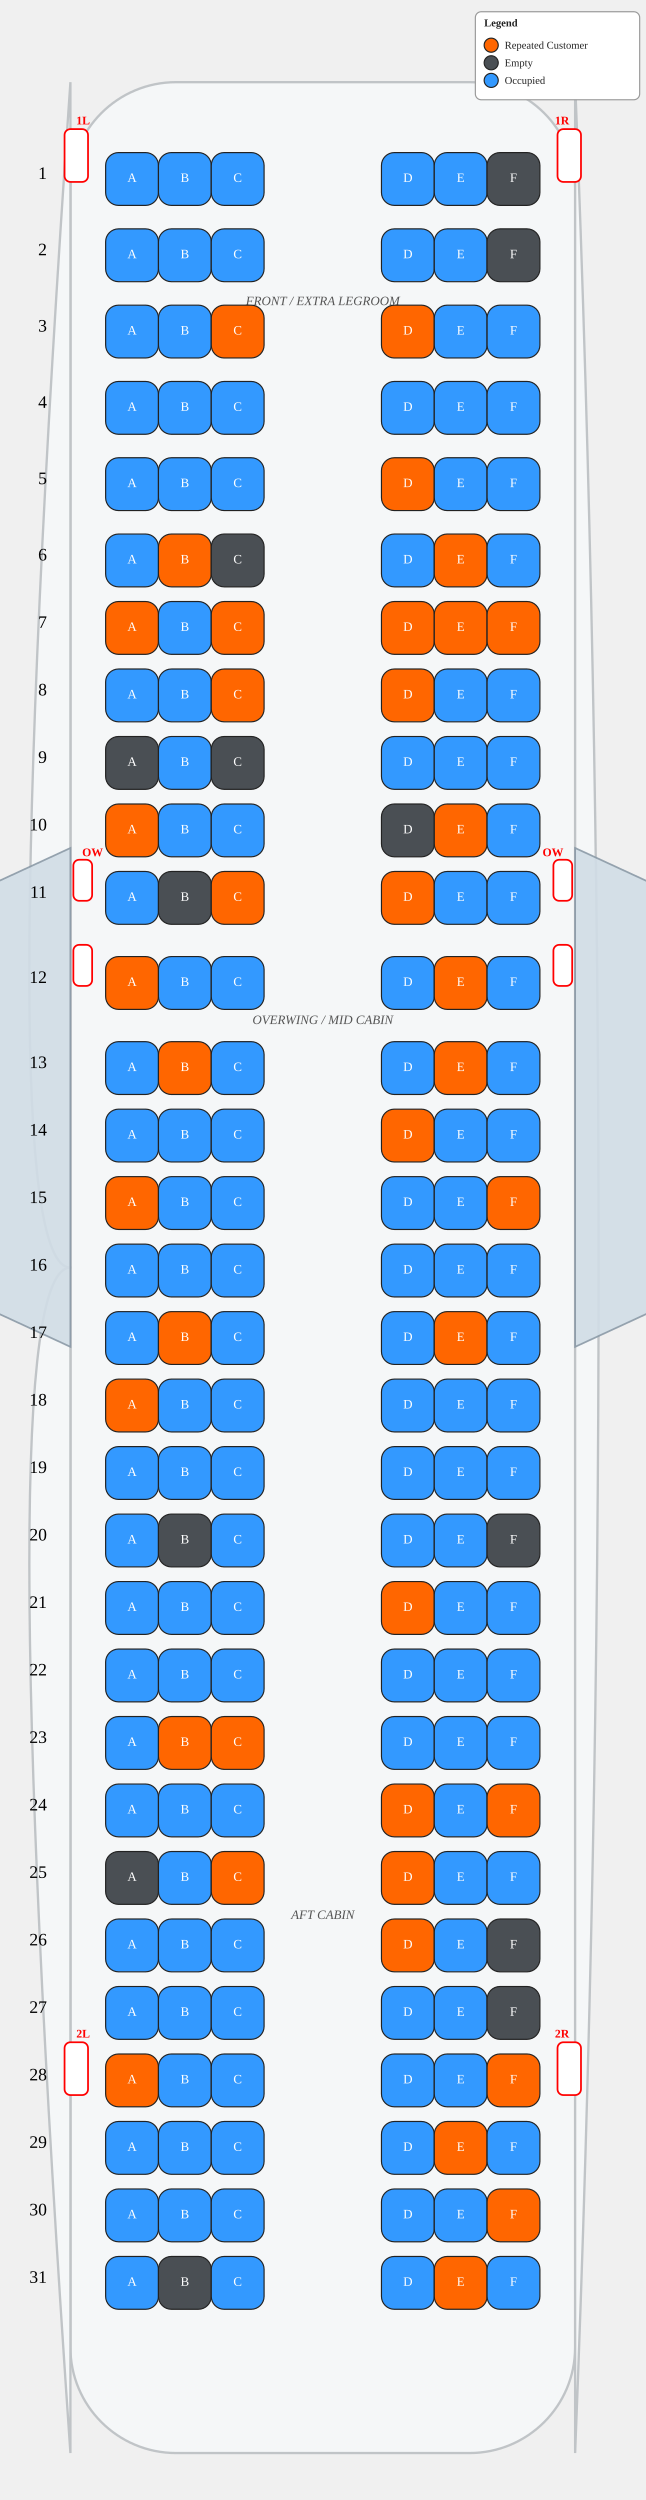
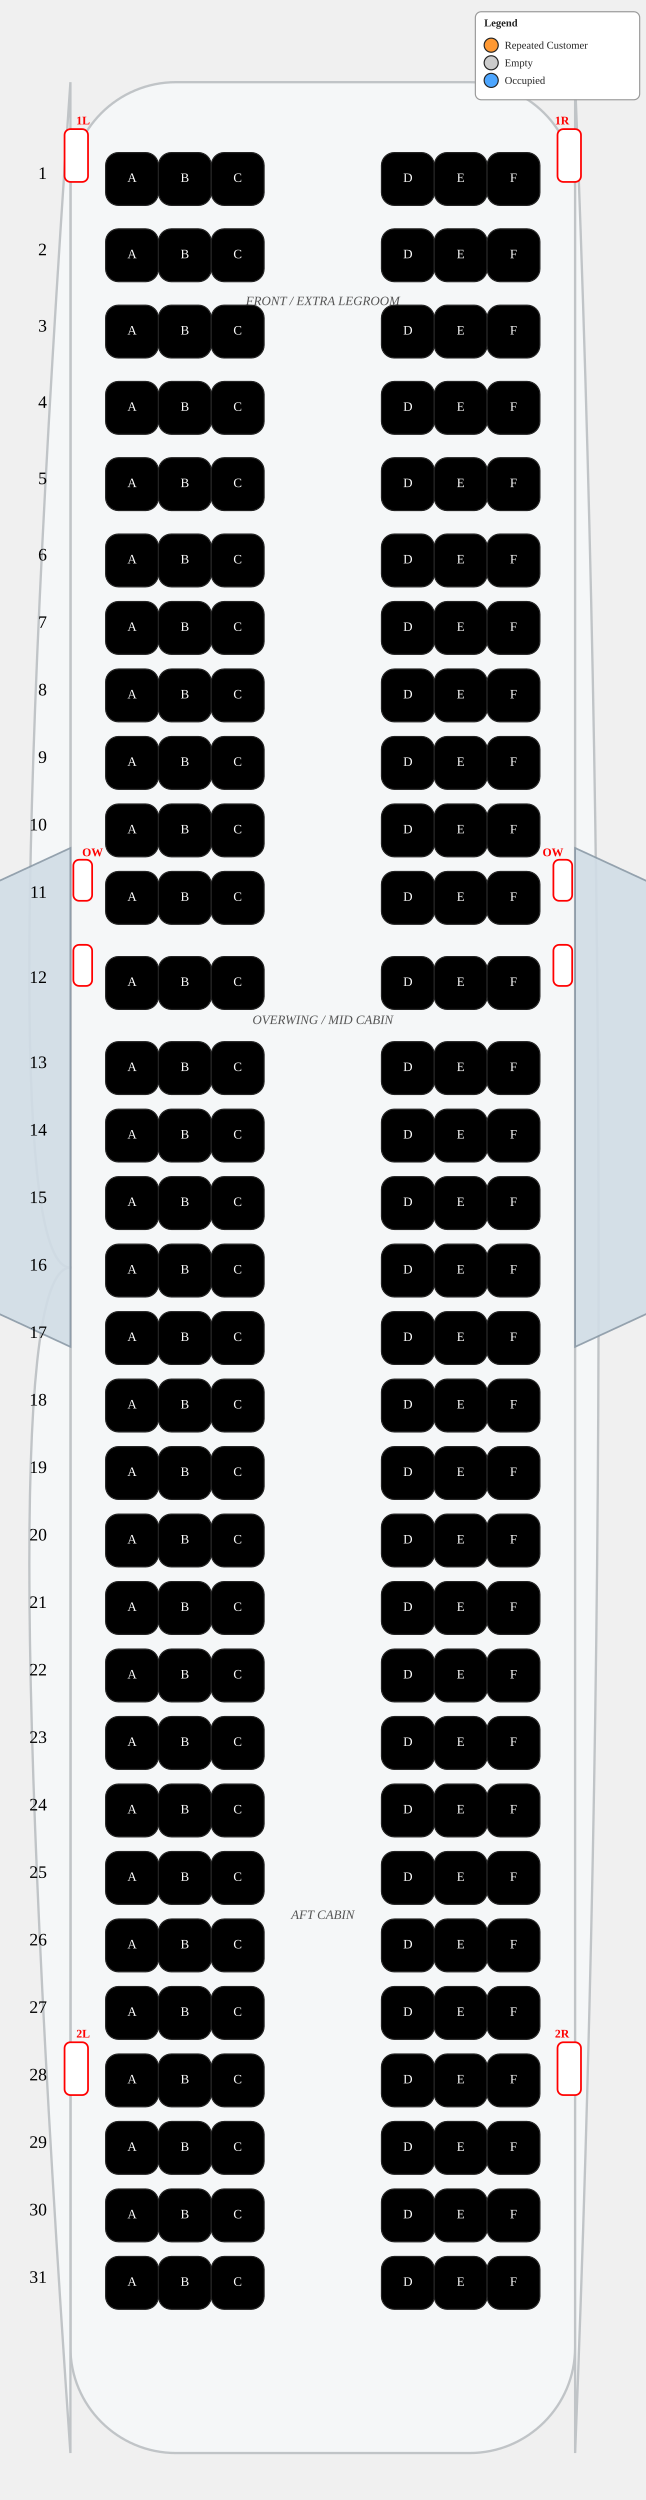
<svg xmlns="http://www.w3.org/2000/svg" width="1100" height="4260" viewBox="0 0 1100 4260">
  <style>
    .fuselage { fill:#f5f7f8; stroke:#c0c4c7; stroke-width:4; }
-     .seat { fill:#4a4f54; stroke:#222; stroke-width:2; rx:22; ry:22; } /* empty */
-     .seat.repeated { fill:#ff6600; } /* repeated customer (orange) */
-     .seat.occupied { fill:#3399ff !important; } /* occupied (blue) */
-     .seat:hover { stroke:#ff6600; stroke-width:4; cursor:pointer; }
+     .seat {
+ 		stroke:#222;
+ 		stroke-width:2;
+ 		rx:22; 
+ 		ry:22;
+ 	}
+ 	.seat:hover { stroke:#ff6600; stroke-width:4; cursor:pointer; }
    .seat-label { font-size:22px; fill:white; text-anchor:middle; dominant-baseline:middle; pointer-events:none; }
    .row-label { font-size:30px; fill:#000; }
    .wing { fill:#d0dde6; stroke:#8a99a6; stroke-width:3; opacity:0.9; }
    .door { fill:#ffffff; stroke:#ff0000; stroke-width:3; rx:10; ry:10; }
    .exit-marker { fill:#ff0000; font-size:20px; font-weight:bold; }
    .zone-label { font-size:22px; fill:#555; font-style:italic; }
    .tooltip-box { fill:#ffffff; stroke:#000000; stroke-width:1.5; rx:8; ry:8; }
    .tooltip-text { fill:#000000; font-size:16px; font-family:Arial, sans-serif; }
    .legend-bg { fill:#ffffff; stroke:#999999; stroke-width:2; rx:10; ry:10; }
    .legend-text { fill:#222222; font-size:18px; }
</style>
  <rect x="120" y="140" width="860" height="4040" rx="180" ry="180" class="fuselage" />
  <path d="M 120 2160.0 Q -20 2160.0 120 140 Z" fill="#f5f7f8" stroke="#c0c4c7" stroke-width="4" />
  <path d="M 120 2160.0 Q -20 2160.0 120 4180 Z" fill="#f5f7f8" stroke="#c0c4c7" stroke-width="4" />
  <path d="M 980 140 Q 1060 2160.0 980 4180 Z" fill="#f5f7f8" stroke="#c0c4c7" stroke-width="4" />
  <polygon class="wing" points="120 1445  -140 1565  -140 2175  120 2295" />
  <polygon class="wing" points="980 1445  1240 1565  1240 2175  980 2295" />
  <rect x="110" y="220" width="40" height="90" class="door" />
  <text x="130" y="212" class="exit-marker">1L</text>
  <rect x="950" y="220" width="40" height="90" class="door" />
  <text x="970" y="212" text-anchor="end" class="exit-marker">1R</text>
  <rect x="125" y="1465" width="32" height="70" class="door" />
  <rect x="125" y="1610" width="32" height="70" class="door" />
  <text x="140" y="1459" class="exit-marker">OW</text>
  <rect x="943" y="1465" width="32" height="70" class="door" />
  <rect x="943" y="1610" width="32" height="70" class="door" />
  <text x="960" y="1459" text-anchor="end" class="exit-marker">OW</text>
  <rect x="110" y="3480" width="40" height="90" class="door" />
  <text x="130" y="3472" class="exit-marker">2L</text>
  <rect x="950" y="3480" width="40" height="90" class="door" />
  <text x="970" y="3472" text-anchor="end" class="exit-marker">2R</text>
  <text x="550.0" y="520.0" text-anchor="middle" class="zone-label">FRONT / EXTRA LEGROOM</text>
  <text x="550.0" y="1745.0" text-anchor="middle" class="zone-label">OVERWING / MID CABIN</text>
  <text x="550.0" y="3270.0" text-anchor="middle" class="zone-label">AFT CABIN</text>
  <g id="legend">
    <rect x="810" y="20" width="280" height="150" class="legend-bg" />
    <text x="825" y="45" class="legend-text" font-weight="bold">Legend</text>
-     <rect x="825" y="65" width="24" height="24" class="seat repeated" />
+     <rect x="825" y="65" width="24" height="24" class="seat" fill="#ff9933" />
    <text x="860" y="83" class="legend-text">Repeated Customer</text>
-     <rect x="825" y="95" width="24" height="24" class="seat" />
+     <rect x="825" y="95" width="24" height="24" class="seat" fill="#cccccc" />
    <text x="860" y="113" class="legend-text">Empty</text>
-     <rect x="825" y="125" width="24" height="24" class="seat occupied" />
+     <rect x="825" y="125" width="24" height="24" class="seat" fill="#4da6ff" />
    <text x="860" y="143" class="legend-text">Occupied</text>
  </g>
  <text x="80" y="305.0" class="row-label" text-anchor="end">1</text>
  <g id="1A">
-     <rect x="180" y="260" width="90" height="90" class="seat occupied" />
+     <rect x="180" y="260" width="90" height="90" class="seat" />
    <text x="225.0" y="305.0" class="seat-label">A</text>
  </g>
  <g id="1B">
-     <rect x="270" y="260" width="90" height="90" class="seat occupied" />
+     <rect x="270" y="260" width="90" height="90" class="seat" />
    <text x="315.0" y="305.0" class="seat-label">B</text>
  </g>
  <g id="1C">
-     <rect x="360" y="260" width="90" height="90" class="seat occupied" />
+     <rect x="360" y="260" width="90" height="90" class="seat" />
    <text x="405.0" y="305.0" class="seat-label">C</text>
  </g>
  <g id="1D">
-     <rect x="650" y="260" width="90" height="90" class="seat occupied" />
+     <rect x="650" y="260" width="90" height="90" class="seat" />
    <text x="695.0" y="305.0" class="seat-label">D</text>
  </g>
  <g id="1E">
-     <rect x="740" y="260" width="90" height="90" class="seat occupied" />
+     <rect x="740" y="260" width="90" height="90" class="seat" />
    <text x="785.0" y="305.0" class="seat-label">E</text>
  </g>
  <g id="1F">
    <rect x="830" y="260" width="90" height="90" class="seat" />
    <text x="875.0" y="305.0" class="seat-label">F</text>
  </g>
  <text x="80" y="435.0" class="row-label" text-anchor="end">2</text>
  <g id="2A">
-     <rect x="180" y="390" width="90" height="90" class="seat occupied" />
+     <rect x="180" y="390" width="90" height="90" class="seat" />
    <text x="225.0" y="435.0" class="seat-label">A</text>
  </g>
  <g id="2B">
-     <rect x="270" y="390" width="90" height="90" class="seat occupied" />
+     <rect x="270" y="390" width="90" height="90" class="seat" />
    <text x="315.0" y="435.0" class="seat-label">B</text>
  </g>
  <g id="2C">
-     <rect x="360" y="390" width="90" height="90" class="seat occupied" />
+     <rect x="360" y="390" width="90" height="90" class="seat" />
    <text x="405.0" y="435.0" class="seat-label">C</text>
  </g>
  <g id="2D">
-     <rect x="650" y="390" width="90" height="90" class="seat occupied" />
+     <rect x="650" y="390" width="90" height="90" class="seat" />
    <text x="695.0" y="435.0" class="seat-label">D</text>
  </g>
  <g id="2E">
-     <rect x="740" y="390" width="90" height="90" class="seat occupied" />
+     <rect x="740" y="390" width="90" height="90" class="seat" />
    <text x="785.0" y="435.0" class="seat-label">E</text>
  </g>
  <g id="2F">
    <rect x="830" y="390" width="90" height="90" class="seat" />
    <text x="875.0" y="435.0" class="seat-label">F</text>
  </g>
  <text x="80" y="565.0" class="row-label" text-anchor="end">3</text>
  <g id="3A">
-     <rect x="180" y="520" width="90" height="90" class="seat occupied" />
+     <rect x="180" y="520" width="90" height="90" class="seat" />
    <text x="225.0" y="565.0" class="seat-label">A</text>
  </g>
  <g id="3B">
-     <rect x="270" y="520" width="90" height="90" class="seat occupied" />
+     <rect x="270" y="520" width="90" height="90" class="seat" />
    <text x="315.0" y="565.0" class="seat-label">B</text>
  </g>
  <g id="3C">
-     <rect x="360" y="520" width="90" height="90" class="seat repeated" />
+     <rect x="360" y="520" width="90" height="90" class="seat" />
    <text x="405.0" y="565.0" class="seat-label">C</text>
  </g>
  <g id="3D">
-     <rect x="650" y="520" width="90" height="90" class="seat repeated" />
+     <rect x="650" y="520" width="90" height="90" class="seat" />
    <text x="695.0" y="565.0" class="seat-label">D</text>
  </g>
  <g id="3E">
-     <rect x="740" y="520" width="90" height="90" class="seat occupied" />
+     <rect x="740" y="520" width="90" height="90" class="seat" />
    <text x="785.0" y="565.0" class="seat-label">E</text>
  </g>
  <g id="3F">
-     <rect x="830" y="520" width="90" height="90" class="seat occupied" />
+     <rect x="830" y="520" width="90" height="90" class="seat" />
    <text x="875.0" y="565.0" class="seat-label">F</text>
  </g>
  <text x="80" y="695.0" class="row-label" text-anchor="end">4</text>
  <g id="4A">
-     <rect x="180" y="650" width="90" height="90" class="seat occupied" />
+     <rect x="180" y="650" width="90" height="90" class="seat" />
    <text x="225.0" y="695.0" class="seat-label">A</text>
  </g>
  <g id="4B">
-     <rect x="270" y="650" width="90" height="90" class="seat occupied" />
+     <rect x="270" y="650" width="90" height="90" class="seat" />
    <text x="315.0" y="695.0" class="seat-label">B</text>
  </g>
  <g id="4C">
-     <rect x="360" y="650" width="90" height="90" class="seat occupied" />
+     <rect x="360" y="650" width="90" height="90" class="seat" />
    <text x="405.0" y="695.0" class="seat-label">C</text>
  </g>
  <g id="4D">
-     <rect x="650" y="650" width="90" height="90" class="seat occupied" />
+     <rect x="650" y="650" width="90" height="90" class="seat" />
    <text x="695.0" y="695.0" class="seat-label">D</text>
  </g>
  <g id="4E">
-     <rect x="740" y="650" width="90" height="90" class="seat occupied" />
+     <rect x="740" y="650" width="90" height="90" class="seat" />
    <text x="785.0" y="695.0" class="seat-label">E</text>
  </g>
  <g id="4F">
-     <rect x="830" y="650" width="90" height="90" class="seat occupied" />
+     <rect x="830" y="650" width="90" height="90" class="seat" />
    <text x="875.0" y="695.0" class="seat-label">F</text>
  </g>
  <text x="80" y="825.0" class="row-label" text-anchor="end">5</text>
  <g id="5A">
-     <rect x="180" y="780" width="90" height="90" class="seat occupied" />
+     <rect x="180" y="780" width="90" height="90" class="seat" />
    <text x="225.0" y="825.0" class="seat-label">A</text>
  </g>
  <g id="5B">
-     <rect x="270" y="780" width="90" height="90" class="seat occupied" />
+     <rect x="270" y="780" width="90" height="90" class="seat" />
    <text x="315.0" y="825.0" class="seat-label">B</text>
  </g>
  <g id="5C">
-     <rect x="360" y="780" width="90" height="90" class="seat occupied" />
+     <rect x="360" y="780" width="90" height="90" class="seat" />
    <text x="405.0" y="825.0" class="seat-label">C</text>
  </g>
  <g id="5D">
-     <rect x="650" y="780" width="90" height="90" class="seat repeated" />
+     <rect x="650" y="780" width="90" height="90" class="seat" />
    <text x="695.0" y="825.0" class="seat-label">D</text>
  </g>
  <g id="5E">
-     <rect x="740" y="780" width="90" height="90" class="seat occupied" />
+     <rect x="740" y="780" width="90" height="90" class="seat" />
    <text x="785.0" y="825.0" class="seat-label">E</text>
  </g>
  <g id="5F">
-     <rect x="830" y="780" width="90" height="90" class="seat occupied" />
+     <rect x="830" y="780" width="90" height="90" class="seat" />
    <text x="875.0" y="825.0" class="seat-label">F</text>
  </g>
  <text x="80" y="955.0" class="row-label" text-anchor="end">6</text>
  <g id="6A">
-     <rect x="180" y="910" width="90" height="90" class="seat occupied" />
+     <rect x="180" y="910" width="90" height="90" class="seat" />
    <text x="225.0" y="955.0" class="seat-label">A</text>
  </g>
  <g id="6B">
-     <rect x="270" y="910" width="90" height="90" class="seat repeated" />
+     <rect x="270" y="910" width="90" height="90" class="seat" />
    <text x="315.0" y="955.0" class="seat-label">B</text>
  </g>
  <g id="6C">
    <rect x="360" y="910" width="90" height="90" class="seat" />
    <text x="405.0" y="955.0" class="seat-label">C</text>
  </g>
  <g id="6D">
-     <rect x="650" y="910" width="90" height="90" class="seat occupied" />
+     <rect x="650" y="910" width="90" height="90" class="seat" />
    <text x="695.0" y="955.0" class="seat-label">D</text>
  </g>
  <g id="6E">
-     <rect x="740" y="910" width="90" height="90" class="seat repeated" />
+     <rect x="740" y="910" width="90" height="90" class="seat" />
    <text x="785.0" y="955.0" class="seat-label">E</text>
  </g>
  <g id="6F">
-     <rect x="830" y="910" width="90" height="90" class="seat occupied" />
+     <rect x="830" y="910" width="90" height="90" class="seat" />
    <text x="875.0" y="955.0" class="seat-label">F</text>
  </g>
  <text x="80" y="1070.0" class="row-label" text-anchor="end">7</text>
  <g id="7A">
-     <rect x="180" y="1025" width="90" height="90" class="seat repeated" />
+     <rect x="180" y="1025" width="90" height="90" class="seat" />
    <text x="225.0" y="1070.0" class="seat-label">A</text>
  </g>
  <g id="7B">
-     <rect x="270" y="1025" width="90" height="90" class="seat occupied" />
+     <rect x="270" y="1025" width="90" height="90" class="seat" />
    <text x="315.0" y="1070.0" class="seat-label">B</text>
  </g>
  <g id="7C">
-     <rect x="360" y="1025" width="90" height="90" class="seat repeated" />
+     <rect x="360" y="1025" width="90" height="90" class="seat" />
    <text x="405.0" y="1070.0" class="seat-label">C</text>
  </g>
  <g id="7D">
-     <rect x="650" y="1025" width="90" height="90" class="seat repeated" />
+     <rect x="650" y="1025" width="90" height="90" class="seat" />
    <text x="695.0" y="1070.0" class="seat-label">D</text>
  </g>
  <g id="7E">
-     <rect x="740" y="1025" width="90" height="90" class="seat repeated" />
+     <rect x="740" y="1025" width="90" height="90" class="seat" />
    <text x="785.0" y="1070.0" class="seat-label">E</text>
  </g>
  <g id="7F">
-     <rect x="830" y="1025" width="90" height="90" class="seat repeated" />
+     <rect x="830" y="1025" width="90" height="90" class="seat" />
    <text x="875.0" y="1070.0" class="seat-label">F</text>
  </g>
  <text x="80" y="1185.0" class="row-label" text-anchor="end">8</text>
  <g id="8A">
-     <rect x="180" y="1140" width="90" height="90" class="seat occupied" />
+     <rect x="180" y="1140" width="90" height="90" class="seat" />
    <text x="225.0" y="1185.0" class="seat-label">A</text>
  </g>
  <g id="8B">
-     <rect x="270" y="1140" width="90" height="90" class="seat occupied" />
+     <rect x="270" y="1140" width="90" height="90" class="seat" />
    <text x="315.0" y="1185.0" class="seat-label">B</text>
  </g>
  <g id="8C">
-     <rect x="360" y="1140" width="90" height="90" class="seat repeated" />
+     <rect x="360" y="1140" width="90" height="90" class="seat" />
    <text x="405.0" y="1185.0" class="seat-label">C</text>
  </g>
  <g id="8D">
-     <rect x="650" y="1140" width="90" height="90" class="seat repeated" />
+     <rect x="650" y="1140" width="90" height="90" class="seat" />
    <text x="695.0" y="1185.0" class="seat-label">D</text>
  </g>
  <g id="8E">
-     <rect x="740" y="1140" width="90" height="90" class="seat occupied" />
+     <rect x="740" y="1140" width="90" height="90" class="seat" />
    <text x="785.0" y="1185.0" class="seat-label">E</text>
  </g>
  <g id="8F">
-     <rect x="830" y="1140" width="90" height="90" class="seat occupied" />
+     <rect x="830" y="1140" width="90" height="90" class="seat" />
    <text x="875.0" y="1185.0" class="seat-label">F</text>
  </g>
  <text x="80" y="1300.0" class="row-label" text-anchor="end">9</text>
  <g id="9A">
    <rect x="180" y="1255" width="90" height="90" class="seat" />
    <text x="225.0" y="1300.0" class="seat-label">A</text>
  </g>
  <g id="9B">
-     <rect x="270" y="1255" width="90" height="90" class="seat occupied" />
+     <rect x="270" y="1255" width="90" height="90" class="seat" />
    <text x="315.0" y="1300.0" class="seat-label">B</text>
  </g>
  <g id="9C">
    <rect x="360" y="1255" width="90" height="90" class="seat" />
    <text x="405.0" y="1300.0" class="seat-label">C</text>
  </g>
  <g id="9D">
-     <rect x="650" y="1255" width="90" height="90" class="seat occupied" />
+     <rect x="650" y="1255" width="90" height="90" class="seat" />
    <text x="695.0" y="1300.0" class="seat-label">D</text>
  </g>
  <g id="9E">
-     <rect x="740" y="1255" width="90" height="90" class="seat occupied" />
+     <rect x="740" y="1255" width="90" height="90" class="seat" />
    <text x="785.0" y="1300.0" class="seat-label">E</text>
  </g>
  <g id="9F">
-     <rect x="830" y="1255" width="90" height="90" class="seat occupied" />
+     <rect x="830" y="1255" width="90" height="90" class="seat" />
    <text x="875.0" y="1300.0" class="seat-label">F</text>
  </g>
  <text x="80" y="1415.0" class="row-label" text-anchor="end">10</text>
  <g id="10A">
-     <rect x="180" y="1370" width="90" height="90" class="seat repeated" />
+     <rect x="180" y="1370" width="90" height="90" class="seat" />
    <text x="225.0" y="1415.0" class="seat-label">A</text>
  </g>
  <g id="10B">
-     <rect x="270" y="1370" width="90" height="90" class="seat occupied" />
+     <rect x="270" y="1370" width="90" height="90" class="seat" />
    <text x="315.0" y="1415.0" class="seat-label">B</text>
  </g>
  <g id="10C">
-     <rect x="360" y="1370" width="90" height="90" class="seat occupied" />
+     <rect x="360" y="1370" width="90" height="90" class="seat" />
    <text x="405.0" y="1415.0" class="seat-label">C</text>
  </g>
  <g id="10D">
    <rect x="650" y="1370" width="90" height="90" class="seat" />
    <text x="695.0" y="1415.0" class="seat-label">D</text>
  </g>
  <g id="10E">
-     <rect x="740" y="1370" width="90" height="90" class="seat repeated" />
+     <rect x="740" y="1370" width="90" height="90" class="seat" />
    <text x="785.0" y="1415.0" class="seat-label">E</text>
  </g>
  <g id="10F">
-     <rect x="830" y="1370" width="90" height="90" class="seat occupied" />
+     <rect x="830" y="1370" width="90" height="90" class="seat" />
    <text x="875.0" y="1415.0" class="seat-label">F</text>
  </g>
  <text x="80" y="1530.0" class="row-label" text-anchor="end">11</text>
  <g id="11A">
-     <rect x="180" y="1485" width="90" height="90" class="seat occupied" />
+     <rect x="180" y="1485" width="90" height="90" class="seat" />
    <text x="225.0" y="1530.0" class="seat-label">A</text>
  </g>
  <g id="11B">
    <rect x="270" y="1485" width="90" height="90" class="seat" />
    <text x="315.0" y="1530.0" class="seat-label">B</text>
  </g>
  <g id="11C">
-     <rect x="360" y="1485" width="90" height="90" class="seat repeated" />
+     <rect x="360" y="1485" width="90" height="90" class="seat" />
    <text x="405.0" y="1530.0" class="seat-label">C</text>
  </g>
  <g id="11D">
-     <rect x="650" y="1485" width="90" height="90" class="seat repeated" />
+     <rect x="650" y="1485" width="90" height="90" class="seat" />
    <text x="695.0" y="1530.0" class="seat-label">D</text>
  </g>
  <g id="11E">
-     <rect x="740" y="1485" width="90" height="90" class="seat occupied" />
+     <rect x="740" y="1485" width="90" height="90" class="seat" />
    <text x="785.0" y="1530.0" class="seat-label">E</text>
  </g>
  <g id="11F">
-     <rect x="830" y="1485" width="90" height="90" class="seat occupied" />
+     <rect x="830" y="1485" width="90" height="90" class="seat" />
    <text x="875.0" y="1530.0" class="seat-label">F</text>
  </g>
  <text x="80" y="1675.0" class="row-label" text-anchor="end">12</text>
  <g id="12A">
-     <rect x="180" y="1630" width="90" height="90" class="seat repeated" />
+     <rect x="180" y="1630" width="90" height="90" class="seat" />
    <text x="225.0" y="1675.0" class="seat-label">A</text>
  </g>
  <g id="12B">
-     <rect x="270" y="1630" width="90" height="90" class="seat occupied" />
+     <rect x="270" y="1630" width="90" height="90" class="seat" />
    <text x="315.0" y="1675.0" class="seat-label">B</text>
  </g>
  <g id="12C">
-     <rect x="360" y="1630" width="90" height="90" class="seat occupied" />
+     <rect x="360" y="1630" width="90" height="90" class="seat" />
    <text x="405.0" y="1675.0" class="seat-label">C</text>
  </g>
  <g id="12D">
-     <rect x="650" y="1630" width="90" height="90" class="seat occupied" />
+     <rect x="650" y="1630" width="90" height="90" class="seat" />
    <text x="695.0" y="1675.0" class="seat-label">D</text>
  </g>
  <g id="12E">
-     <rect x="740" y="1630" width="90" height="90" class="seat repeated" />
+     <rect x="740" y="1630" width="90" height="90" class="seat" />
    <text x="785.0" y="1675.0" class="seat-label">E</text>
  </g>
  <g id="12F">
-     <rect x="830" y="1630" width="90" height="90" class="seat occupied" />
+     <rect x="830" y="1630" width="90" height="90" class="seat" />
    <text x="875.0" y="1675.0" class="seat-label">F</text>
  </g>
  <text x="80" y="1820.0" class="row-label" text-anchor="end">13</text>
  <g id="13A">
-     <rect x="180" y="1775" width="90" height="90" class="seat occupied" />
+     <rect x="180" y="1775" width="90" height="90" class="seat" />
    <text x="225.0" y="1820.0" class="seat-label">A</text>
  </g>
  <g id="13B">
-     <rect x="270" y="1775" width="90" height="90" class="seat repeated" />
+     <rect x="270" y="1775" width="90" height="90" class="seat" />
    <text x="315.0" y="1820.0" class="seat-label">B</text>
  </g>
  <g id="13C">
-     <rect x="360" y="1775" width="90" height="90" class="seat occupied" />
+     <rect x="360" y="1775" width="90" height="90" class="seat" />
    <text x="405.0" y="1820.0" class="seat-label">C</text>
  </g>
  <g id="13D">
-     <rect x="650" y="1775" width="90" height="90" class="seat occupied" />
+     <rect x="650" y="1775" width="90" height="90" class="seat" />
    <text x="695.0" y="1820.0" class="seat-label">D</text>
  </g>
  <g id="13E">
-     <rect x="740" y="1775" width="90" height="90" class="seat repeated" />
+     <rect x="740" y="1775" width="90" height="90" class="seat" />
    <text x="785.0" y="1820.0" class="seat-label">E</text>
  </g>
  <g id="13F">
-     <rect x="830" y="1775" width="90" height="90" class="seat occupied" />
+     <rect x="830" y="1775" width="90" height="90" class="seat" />
    <text x="875.0" y="1820.0" class="seat-label">F</text>
  </g>
  <text x="80" y="1935.0" class="row-label" text-anchor="end">14</text>
  <g id="14A">
-     <rect x="180" y="1890" width="90" height="90" class="seat occupied" />
+     <rect x="180" y="1890" width="90" height="90" class="seat" />
    <text x="225.0" y="1935.0" class="seat-label">A</text>
  </g>
  <g id="14B">
-     <rect x="270" y="1890" width="90" height="90" class="seat occupied" />
+     <rect x="270" y="1890" width="90" height="90" class="seat" />
    <text x="315.0" y="1935.0" class="seat-label">B</text>
  </g>
  <g id="14C">
-     <rect x="360" y="1890" width="90" height="90" class="seat occupied" />
+     <rect x="360" y="1890" width="90" height="90" class="seat" />
    <text x="405.0" y="1935.0" class="seat-label">C</text>
  </g>
  <g id="14D">
-     <rect x="650" y="1890" width="90" height="90" class="seat repeated" />
+     <rect x="650" y="1890" width="90" height="90" class="seat" />
    <text x="695.0" y="1935.0" class="seat-label">D</text>
  </g>
  <g id="14E">
-     <rect x="740" y="1890" width="90" height="90" class="seat occupied" />
+     <rect x="740" y="1890" width="90" height="90" class="seat" />
    <text x="785.0" y="1935.0" class="seat-label">E</text>
  </g>
  <g id="14F">
-     <rect x="830" y="1890" width="90" height="90" class="seat occupied" />
+     <rect x="830" y="1890" width="90" height="90" class="seat" />
    <text x="875.0" y="1935.0" class="seat-label">F</text>
  </g>
  <text x="80" y="2050.0" class="row-label" text-anchor="end">15</text>
  <g id="15A">
-     <rect x="180" y="2005" width="90" height="90" class="seat repeated" />
+     <rect x="180" y="2005" width="90" height="90" class="seat" />
    <text x="225.0" y="2050.0" class="seat-label">A</text>
  </g>
  <g id="15B">
-     <rect x="270" y="2005" width="90" height="90" class="seat occupied" />
+     <rect x="270" y="2005" width="90" height="90" class="seat" />
    <text x="315.0" y="2050.0" class="seat-label">B</text>
  </g>
  <g id="15C">
-     <rect x="360" y="2005" width="90" height="90" class="seat occupied" />
+     <rect x="360" y="2005" width="90" height="90" class="seat" />
    <text x="405.0" y="2050.0" class="seat-label">C</text>
  </g>
  <g id="15D">
-     <rect x="650" y="2005" width="90" height="90" class="seat occupied" />
+     <rect x="650" y="2005" width="90" height="90" class="seat" />
    <text x="695.0" y="2050.0" class="seat-label">D</text>
  </g>
  <g id="15E">
-     <rect x="740" y="2005" width="90" height="90" class="seat occupied" />
+     <rect x="740" y="2005" width="90" height="90" class="seat" />
    <text x="785.0" y="2050.0" class="seat-label">E</text>
  </g>
  <g id="15F">
-     <rect x="830" y="2005" width="90" height="90" class="seat repeated" />
+     <rect x="830" y="2005" width="90" height="90" class="seat" />
    <text x="875.0" y="2050.0" class="seat-label">F</text>
  </g>
  <text x="80" y="2165.0" class="row-label" text-anchor="end">16</text>
  <g id="16A">
-     <rect x="180" y="2120" width="90" height="90" class="seat occupied" />
+     <rect x="180" y="2120" width="90" height="90" class="seat" />
    <text x="225.0" y="2165.0" class="seat-label">A</text>
  </g>
  <g id="16B">
-     <rect x="270" y="2120" width="90" height="90" class="seat occupied" />
+     <rect x="270" y="2120" width="90" height="90" class="seat" />
    <text x="315.0" y="2165.0" class="seat-label">B</text>
  </g>
  <g id="16C">
-     <rect x="360" y="2120" width="90" height="90" class="seat occupied" />
+     <rect x="360" y="2120" width="90" height="90" class="seat" />
    <text x="405.0" y="2165.0" class="seat-label">C</text>
  </g>
  <g id="16D">
-     <rect x="650" y="2120" width="90" height="90" class="seat occupied" />
+     <rect x="650" y="2120" width="90" height="90" class="seat" />
    <text x="695.0" y="2165.0" class="seat-label">D</text>
  </g>
  <g id="16E">
-     <rect x="740" y="2120" width="90" height="90" class="seat occupied" />
+     <rect x="740" y="2120" width="90" height="90" class="seat" />
    <text x="785.0" y="2165.0" class="seat-label">E</text>
  </g>
  <g id="16F">
-     <rect x="830" y="2120" width="90" height="90" class="seat occupied" />
+     <rect x="830" y="2120" width="90" height="90" class="seat" />
    <text x="875.0" y="2165.0" class="seat-label">F</text>
  </g>
  <text x="80" y="2280.0" class="row-label" text-anchor="end">17</text>
  <g id="17A">
-     <rect x="180" y="2235" width="90" height="90" class="seat occupied" />
+     <rect x="180" y="2235" width="90" height="90" class="seat" />
    <text x="225.0" y="2280.0" class="seat-label">A</text>
  </g>
  <g id="17B">
-     <rect x="270" y="2235" width="90" height="90" class="seat repeated" />
+     <rect x="270" y="2235" width="90" height="90" class="seat" />
    <text x="315.0" y="2280.0" class="seat-label">B</text>
  </g>
  <g id="17C">
-     <rect x="360" y="2235" width="90" height="90" class="seat occupied" />
+     <rect x="360" y="2235" width="90" height="90" class="seat" />
    <text x="405.0" y="2280.0" class="seat-label">C</text>
  </g>
  <g id="17D">
-     <rect x="650" y="2235" width="90" height="90" class="seat occupied" />
+     <rect x="650" y="2235" width="90" height="90" class="seat" />
    <text x="695.0" y="2280.0" class="seat-label">D</text>
  </g>
  <g id="17E">
-     <rect x="740" y="2235" width="90" height="90" class="seat repeated" />
+     <rect x="740" y="2235" width="90" height="90" class="seat" />
    <text x="785.0" y="2280.0" class="seat-label">E</text>
  </g>
  <g id="17F">
-     <rect x="830" y="2235" width="90" height="90" class="seat occupied" />
+     <rect x="830" y="2235" width="90" height="90" class="seat" />
    <text x="875.0" y="2280.0" class="seat-label">F</text>
  </g>
  <text x="80" y="2395.0" class="row-label" text-anchor="end">18</text>
  <g id="18A">
-     <rect x="180" y="2350" width="90" height="90" class="seat repeated" />
+     <rect x="180" y="2350" width="90" height="90" class="seat" />
    <text x="225.0" y="2395.0" class="seat-label">A</text>
  </g>
  <g id="18B">
-     <rect x="270" y="2350" width="90" height="90" class="seat occupied" />
+     <rect x="270" y="2350" width="90" height="90" class="seat" />
    <text x="315.0" y="2395.0" class="seat-label">B</text>
  </g>
  <g id="18C">
-     <rect x="360" y="2350" width="90" height="90" class="seat occupied" />
+     <rect x="360" y="2350" width="90" height="90" class="seat" />
    <text x="405.0" y="2395.0" class="seat-label">C</text>
  </g>
  <g id="18D">
-     <rect x="650" y="2350" width="90" height="90" class="seat occupied" />
+     <rect x="650" y="2350" width="90" height="90" class="seat" />
    <text x="695.0" y="2395.0" class="seat-label">D</text>
  </g>
  <g id="18E">
-     <rect x="740" y="2350" width="90" height="90" class="seat occupied" />
+     <rect x="740" y="2350" width="90" height="90" class="seat" />
    <text x="785.0" y="2395.0" class="seat-label">E</text>
  </g>
  <g id="18F">
-     <rect x="830" y="2350" width="90" height="90" class="seat occupied" />
+     <rect x="830" y="2350" width="90" height="90" class="seat" />
    <text x="875.0" y="2395.0" class="seat-label">F</text>
  </g>
  <text x="80" y="2510.0" class="row-label" text-anchor="end">19</text>
  <g id="19A">
-     <rect x="180" y="2465" width="90" height="90" class="seat occupied" />
+     <rect x="180" y="2465" width="90" height="90" class="seat" />
    <text x="225.0" y="2510.0" class="seat-label">A</text>
  </g>
  <g id="19B">
-     <rect x="270" y="2465" width="90" height="90" class="seat occupied" />
+     <rect x="270" y="2465" width="90" height="90" class="seat" />
    <text x="315.0" y="2510.0" class="seat-label">B</text>
  </g>
  <g id="19C">
-     <rect x="360" y="2465" width="90" height="90" class="seat occupied" />
+     <rect x="360" y="2465" width="90" height="90" class="seat" />
    <text x="405.0" y="2510.0" class="seat-label">C</text>
  </g>
  <g id="19D">
-     <rect x="650" y="2465" width="90" height="90" class="seat occupied" />
+     <rect x="650" y="2465" width="90" height="90" class="seat" />
    <text x="695.0" y="2510.0" class="seat-label">D</text>
  </g>
  <g id="19E">
-     <rect x="740" y="2465" width="90" height="90" class="seat occupied" />
+     <rect x="740" y="2465" width="90" height="90" class="seat" />
    <text x="785.0" y="2510.0" class="seat-label">E</text>
  </g>
  <g id="19F">
-     <rect x="830" y="2465" width="90" height="90" class="seat occupied" />
+     <rect x="830" y="2465" width="90" height="90" class="seat" />
    <text x="875.0" y="2510.0" class="seat-label">F</text>
  </g>
  <text x="80" y="2625.0" class="row-label" text-anchor="end">20</text>
  <g id="20A">
-     <rect x="180" y="2580" width="90" height="90" class="seat occupied" />
+     <rect x="180" y="2580" width="90" height="90" class="seat" />
    <text x="225.0" y="2625.0" class="seat-label">A</text>
  </g>
  <g id="20B">
    <rect x="270" y="2580" width="90" height="90" class="seat" />
    <text x="315.0" y="2625.0" class="seat-label">B</text>
  </g>
  <g id="20C">
-     <rect x="360" y="2580" width="90" height="90" class="seat occupied" />
+     <rect x="360" y="2580" width="90" height="90" class="seat" />
    <text x="405.0" y="2625.0" class="seat-label">C</text>
  </g>
  <g id="20D">
-     <rect x="650" y="2580" width="90" height="90" class="seat occupied" />
+     <rect x="650" y="2580" width="90" height="90" class="seat" />
    <text x="695.0" y="2625.0" class="seat-label">D</text>
  </g>
  <g id="20E">
-     <rect x="740" y="2580" width="90" height="90" class="seat occupied" />
+     <rect x="740" y="2580" width="90" height="90" class="seat" />
    <text x="785.0" y="2625.0" class="seat-label">E</text>
  </g>
  <g id="20F">
    <rect x="830" y="2580" width="90" height="90" class="seat" />
    <text x="875.0" y="2625.0" class="seat-label">F</text>
  </g>
  <text x="80" y="2740.0" class="row-label" text-anchor="end">21</text>
  <g id="21A">
-     <rect x="180" y="2695" width="90" height="90" class="seat occupied" />
+     <rect x="180" y="2695" width="90" height="90" class="seat" />
    <text x="225.0" y="2740.0" class="seat-label">A</text>
  </g>
  <g id="21B">
-     <rect x="270" y="2695" width="90" height="90" class="seat occupied" />
+     <rect x="270" y="2695" width="90" height="90" class="seat" />
    <text x="315.0" y="2740.0" class="seat-label">B</text>
  </g>
  <g id="21C">
-     <rect x="360" y="2695" width="90" height="90" class="seat occupied" />
+     <rect x="360" y="2695" width="90" height="90" class="seat" />
    <text x="405.0" y="2740.0" class="seat-label">C</text>
  </g>
  <g id="21D">
-     <rect x="650" y="2695" width="90" height="90" class="seat repeated" />
+     <rect x="650" y="2695" width="90" height="90" class="seat" />
    <text x="695.0" y="2740.0" class="seat-label">D</text>
  </g>
  <g id="21E">
-     <rect x="740" y="2695" width="90" height="90" class="seat occupied" />
+     <rect x="740" y="2695" width="90" height="90" class="seat" />
    <text x="785.0" y="2740.0" class="seat-label">E</text>
  </g>
  <g id="21F">
-     <rect x="830" y="2695" width="90" height="90" class="seat occupied" />
+     <rect x="830" y="2695" width="90" height="90" class="seat" />
    <text x="875.0" y="2740.0" class="seat-label">F</text>
  </g>
  <text x="80" y="2855.0" class="row-label" text-anchor="end">22</text>
  <g id="22A">
-     <rect x="180" y="2810" width="90" height="90" class="seat occupied" />
+     <rect x="180" y="2810" width="90" height="90" class="seat" />
    <text x="225.0" y="2855.0" class="seat-label">A</text>
  </g>
  <g id="22B">
-     <rect x="270" y="2810" width="90" height="90" class="seat occupied" />
+     <rect x="270" y="2810" width="90" height="90" class="seat" />
    <text x="315.0" y="2855.0" class="seat-label">B</text>
  </g>
  <g id="22C">
-     <rect x="360" y="2810" width="90" height="90" class="seat occupied" />
+     <rect x="360" y="2810" width="90" height="90" class="seat" />
    <text x="405.0" y="2855.0" class="seat-label">C</text>
  </g>
  <g id="22D">
-     <rect x="650" y="2810" width="90" height="90" class="seat occupied" />
+     <rect x="650" y="2810" width="90" height="90" class="seat" />
    <text x="695.0" y="2855.0" class="seat-label">D</text>
  </g>
  <g id="22E">
-     <rect x="740" y="2810" width="90" height="90" class="seat occupied" />
+     <rect x="740" y="2810" width="90" height="90" class="seat" />
    <text x="785.0" y="2855.0" class="seat-label">E</text>
  </g>
  <g id="22F">
-     <rect x="830" y="2810" width="90" height="90" class="seat occupied" />
+     <rect x="830" y="2810" width="90" height="90" class="seat" />
    <text x="875.0" y="2855.0" class="seat-label">F</text>
  </g>
  <text x="80" y="2970.0" class="row-label" text-anchor="end">23</text>
  <g id="23A">
-     <rect x="180" y="2925" width="90" height="90" class="seat occupied" />
+     <rect x="180" y="2925" width="90" height="90" class="seat" />
    <text x="225.0" y="2970.0" class="seat-label">A</text>
  </g>
  <g id="23B">
-     <rect x="270" y="2925" width="90" height="90" class="seat repeated" />
+     <rect x="270" y="2925" width="90" height="90" class="seat" />
    <text x="315.0" y="2970.0" class="seat-label">B</text>
  </g>
  <g id="23C">
-     <rect x="360" y="2925" width="90" height="90" class="seat repeated" />
+     <rect x="360" y="2925" width="90" height="90" class="seat" />
    <text x="405.0" y="2970.0" class="seat-label">C</text>
  </g>
  <g id="23D">
-     <rect x="650" y="2925" width="90" height="90" class="seat occupied" />
+     <rect x="650" y="2925" width="90" height="90" class="seat" />
    <text x="695.0" y="2970.0" class="seat-label">D</text>
  </g>
  <g id="23E">
-     <rect x="740" y="2925" width="90" height="90" class="seat occupied" />
+     <rect x="740" y="2925" width="90" height="90" class="seat" />
    <text x="785.0" y="2970.0" class="seat-label">E</text>
  </g>
  <g id="23F">
-     <rect x="830" y="2925" width="90" height="90" class="seat occupied" />
+     <rect x="830" y="2925" width="90" height="90" class="seat" />
    <text x="875.0" y="2970.0" class="seat-label">F</text>
  </g>
  <text x="80" y="3085.0" class="row-label" text-anchor="end">24</text>
  <g id="24A">
-     <rect x="180" y="3040" width="90" height="90" class="seat occupied" />
+     <rect x="180" y="3040" width="90" height="90" class="seat" />
    <text x="225.0" y="3085.0" class="seat-label">A</text>
  </g>
  <g id="24B">
-     <rect x="270" y="3040" width="90" height="90" class="seat occupied" />
+     <rect x="270" y="3040" width="90" height="90" class="seat" />
    <text x="315.0" y="3085.0" class="seat-label">B</text>
  </g>
  <g id="24C">
-     <rect x="360" y="3040" width="90" height="90" class="seat occupied" />
+     <rect x="360" y="3040" width="90" height="90" class="seat" />
    <text x="405.0" y="3085.0" class="seat-label">C</text>
  </g>
  <g id="24D">
-     <rect x="650" y="3040" width="90" height="90" class="seat repeated" />
+     <rect x="650" y="3040" width="90" height="90" class="seat" />
    <text x="695.0" y="3085.0" class="seat-label">D</text>
  </g>
  <g id="24E">
-     <rect x="740" y="3040" width="90" height="90" class="seat occupied" />
+     <rect x="740" y="3040" width="90" height="90" class="seat" />
    <text x="785.0" y="3085.0" class="seat-label">E</text>
  </g>
  <g id="24F">
-     <rect x="830" y="3040" width="90" height="90" class="seat repeated" />
+     <rect x="830" y="3040" width="90" height="90" class="seat" />
    <text x="875.0" y="3085.0" class="seat-label">F</text>
  </g>
  <text x="80" y="3200.0" class="row-label" text-anchor="end">25</text>
  <g id="25A">
    <rect x="180" y="3155" width="90" height="90" class="seat" />
    <text x="225.0" y="3200.0" class="seat-label">A</text>
  </g>
  <g id="25B">
-     <rect x="270" y="3155" width="90" height="90" class="seat occupied" />
+     <rect x="270" y="3155" width="90" height="90" class="seat" />
    <text x="315.0" y="3200.0" class="seat-label">B</text>
  </g>
  <g id="25C">
-     <rect x="360" y="3155" width="90" height="90" class="seat repeated" />
+     <rect x="360" y="3155" width="90" height="90" class="seat" />
    <text x="405.0" y="3200.0" class="seat-label">C</text>
  </g>
  <g id="25D">
-     <rect x="650" y="3155" width="90" height="90" class="seat repeated" />
+     <rect x="650" y="3155" width="90" height="90" class="seat" />
    <text x="695.0" y="3200.0" class="seat-label">D</text>
  </g>
  <g id="25E">
-     <rect x="740" y="3155" width="90" height="90" class="seat occupied" />
+     <rect x="740" y="3155" width="90" height="90" class="seat" />
    <text x="785.0" y="3200.0" class="seat-label">E</text>
  </g>
  <g id="25F">
-     <rect x="830" y="3155" width="90" height="90" class="seat occupied" />
+     <rect x="830" y="3155" width="90" height="90" class="seat" />
    <text x="875.0" y="3200.0" class="seat-label">F</text>
  </g>
  <text x="80" y="3315.0" class="row-label" text-anchor="end">26</text>
  <g id="26A">
-     <rect x="180" y="3270" width="90" height="90" class="seat occupied" />
+     <rect x="180" y="3270" width="90" height="90" class="seat" />
    <text x="225.0" y="3315.0" class="seat-label">A</text>
  </g>
  <g id="26B">
-     <rect x="270" y="3270" width="90" height="90" class="seat occupied" />
+     <rect x="270" y="3270" width="90" height="90" class="seat" />
    <text x="315.0" y="3315.0" class="seat-label">B</text>
  </g>
  <g id="26C">
-     <rect x="360" y="3270" width="90" height="90" class="seat occupied" />
+     <rect x="360" y="3270" width="90" height="90" class="seat" />
    <text x="405.0" y="3315.0" class="seat-label">C</text>
  </g>
  <g id="26D">
-     <rect x="650" y="3270" width="90" height="90" class="seat repeated" />
+     <rect x="650" y="3270" width="90" height="90" class="seat" />
    <text x="695.0" y="3315.0" class="seat-label">D</text>
  </g>
  <g id="26E">
-     <rect x="740" y="3270" width="90" height="90" class="seat occupied" />
+     <rect x="740" y="3270" width="90" height="90" class="seat" />
    <text x="785.0" y="3315.0" class="seat-label">E</text>
  </g>
  <g id="26F">
    <rect x="830" y="3270" width="90" height="90" class="seat" />
    <text x="875.0" y="3315.0" class="seat-label">F</text>
  </g>
  <text x="80" y="3430.0" class="row-label" text-anchor="end">27</text>
  <g id="27A">
-     <rect x="180" y="3385" width="90" height="90" class="seat occupied" />
+     <rect x="180" y="3385" width="90" height="90" class="seat" />
    <text x="225.0" y="3430.0" class="seat-label">A</text>
  </g>
  <g id="27B">
-     <rect x="270" y="3385" width="90" height="90" class="seat occupied" />
+     <rect x="270" y="3385" width="90" height="90" class="seat" />
    <text x="315.0" y="3430.0" class="seat-label">B</text>
  </g>
  <g id="27C">
-     <rect x="360" y="3385" width="90" height="90" class="seat occupied" />
+     <rect x="360" y="3385" width="90" height="90" class="seat" />
    <text x="405.0" y="3430.0" class="seat-label">C</text>
  </g>
  <g id="27D">
-     <rect x="650" y="3385" width="90" height="90" class="seat occupied" />
+     <rect x="650" y="3385" width="90" height="90" class="seat" />
    <text x="695.0" y="3430.0" class="seat-label">D</text>
  </g>
  <g id="27E">
-     <rect x="740" y="3385" width="90" height="90" class="seat occupied" />
+     <rect x="740" y="3385" width="90" height="90" class="seat" />
    <text x="785.0" y="3430.0" class="seat-label">E</text>
  </g>
  <g id="27F">
    <rect x="830" y="3385" width="90" height="90" class="seat" />
    <text x="875.0" y="3430.0" class="seat-label">F</text>
  </g>
  <text x="80" y="3545.0" class="row-label" text-anchor="end">28</text>
  <g id="28A">
-     <rect x="180" y="3500" width="90" height="90" class="seat repeated" />
+     <rect x="180" y="3500" width="90" height="90" class="seat" />
    <text x="225.0" y="3545.0" class="seat-label">A</text>
  </g>
  <g id="28B">
-     <rect x="270" y="3500" width="90" height="90" class="seat occupied" />
+     <rect x="270" y="3500" width="90" height="90" class="seat" />
    <text x="315.0" y="3545.0" class="seat-label">B</text>
  </g>
  <g id="28C">
-     <rect x="360" y="3500" width="90" height="90" class="seat occupied" />
+     <rect x="360" y="3500" width="90" height="90" class="seat" />
    <text x="405.0" y="3545.0" class="seat-label">C</text>
  </g>
  <g id="28D">
-     <rect x="650" y="3500" width="90" height="90" class="seat occupied" />
+     <rect x="650" y="3500" width="90" height="90" class="seat" />
    <text x="695.0" y="3545.0" class="seat-label">D</text>
  </g>
  <g id="28E">
-     <rect x="740" y="3500" width="90" height="90" class="seat occupied" />
+     <rect x="740" y="3500" width="90" height="90" class="seat" />
    <text x="785.0" y="3545.0" class="seat-label">E</text>
  </g>
  <g id="28F">
-     <rect x="830" y="3500" width="90" height="90" class="seat repeated" />
+     <rect x="830" y="3500" width="90" height="90" class="seat" />
    <text x="875.0" y="3545.0" class="seat-label">F</text>
  </g>
  <text x="80" y="3660.0" class="row-label" text-anchor="end">29</text>
  <g id="29A">
-     <rect x="180" y="3615" width="90" height="90" class="seat occupied" />
+     <rect x="180" y="3615" width="90" height="90" class="seat" />
    <text x="225.0" y="3660.0" class="seat-label">A</text>
  </g>
  <g id="29B">
-     <rect x="270" y="3615" width="90" height="90" class="seat occupied" />
+     <rect x="270" y="3615" width="90" height="90" class="seat" />
    <text x="315.0" y="3660.0" class="seat-label">B</text>
  </g>
  <g id="29C">
-     <rect x="360" y="3615" width="90" height="90" class="seat occupied" />
+     <rect x="360" y="3615" width="90" height="90" class="seat" />
    <text x="405.0" y="3660.0" class="seat-label">C</text>
  </g>
  <g id="29D">
-     <rect x="650" y="3615" width="90" height="90" class="seat occupied" />
+     <rect x="650" y="3615" width="90" height="90" class="seat" />
    <text x="695.0" y="3660.0" class="seat-label">D</text>
  </g>
  <g id="29E">
-     <rect x="740" y="3615" width="90" height="90" class="seat repeated" />
+     <rect x="740" y="3615" width="90" height="90" class="seat" />
    <text x="785.0" y="3660.0" class="seat-label">E</text>
  </g>
  <g id="29F">
-     <rect x="830" y="3615" width="90" height="90" class="seat occupied" />
+     <rect x="830" y="3615" width="90" height="90" class="seat" />
    <text x="875.0" y="3660.0" class="seat-label">F</text>
  </g>
  <text x="80" y="3775.0" class="row-label" text-anchor="end">30</text>
  <g id="30A">
-     <rect x="180" y="3730" width="90" height="90" class="seat occupied" />
+     <rect x="180" y="3730" width="90" height="90" class="seat" />
    <text x="225.0" y="3775.0" class="seat-label">A</text>
  </g>
  <g id="30B">
-     <rect x="270" y="3730" width="90" height="90" class="seat occupied" />
+     <rect x="270" y="3730" width="90" height="90" class="seat" />
    <text x="315.0" y="3775.0" class="seat-label">B</text>
  </g>
  <g id="30C">
-     <rect x="360" y="3730" width="90" height="90" class="seat occupied" />
+     <rect x="360" y="3730" width="90" height="90" class="seat" />
    <text x="405.0" y="3775.0" class="seat-label">C</text>
  </g>
  <g id="30D">
-     <rect x="650" y="3730" width="90" height="90" class="seat occupied" />
+     <rect x="650" y="3730" width="90" height="90" class="seat" />
    <text x="695.0" y="3775.0" class="seat-label">D</text>
  </g>
  <g id="30E">
-     <rect x="740" y="3730" width="90" height="90" class="seat occupied" />
+     <rect x="740" y="3730" width="90" height="90" class="seat" />
    <text x="785.0" y="3775.0" class="seat-label">E</text>
  </g>
  <g id="30F">
-     <rect x="830" y="3730" width="90" height="90" class="seat repeated" />
+     <rect x="830" y="3730" width="90" height="90" class="seat" />
    <text x="875.0" y="3775.0" class="seat-label">F</text>
  </g>
  <text x="80" y="3890.0" class="row-label" text-anchor="end">31</text>
  <g id="31A">
-     <rect x="180" y="3845" width="90" height="90" class="seat occupied" />
+     <rect x="180" y="3845" width="90" height="90" class="seat" />
    <text x="225.0" y="3890.0" class="seat-label">A</text>
  </g>
  <g id="31B">
    <rect x="270" y="3845" width="90" height="90" class="seat" />
    <text x="315.0" y="3890.0" class="seat-label">B</text>
  </g>
  <g id="31C">
-     <rect x="360" y="3845" width="90" height="90" class="seat occupied" />
+     <rect x="360" y="3845" width="90" height="90" class="seat" />
    <text x="405.0" y="3890.0" class="seat-label">C</text>
  </g>
  <g id="31D">
-     <rect x="650" y="3845" width="90" height="90" class="seat occupied" />
+     <rect x="650" y="3845" width="90" height="90" class="seat" />
    <text x="695.0" y="3890.0" class="seat-label">D</text>
  </g>
  <g id="31E">
-     <rect x="740" y="3845" width="90" height="90" class="seat repeated" />
+     <rect x="740" y="3845" width="90" height="90" class="seat" />
    <text x="785.0" y="3890.0" class="seat-label">E</text>
  </g>
  <g id="31F">
-     <rect x="830" y="3845" width="90" height="90" class="seat occupied" />
+     <rect x="830" y="3845" width="90" height="90" class="seat" />
    <text x="875.0" y="3890.0" class="seat-label">F</text>
  </g>
  <g id="seatTooltip" style="display:none;">
    <rect id="tooltipRect" x="0" y="0" width="360" height="120" class="tooltip-box" />
    <text id="tooltipLine1" x="10" y="30" class="tooltip-text">Seat</text>
    <text id="tooltipLine2" x="10" y="50" class="tooltip-text" />
    <text id="tooltipLine3" x="10" y="70" class="tooltip-text" />
    <text id="tooltipLine4" x="10" y="90" class="tooltip-text" />
    <text id="tooltipLine5" x="10" y="110" class="tooltip-text" />
  </g>
</svg>
